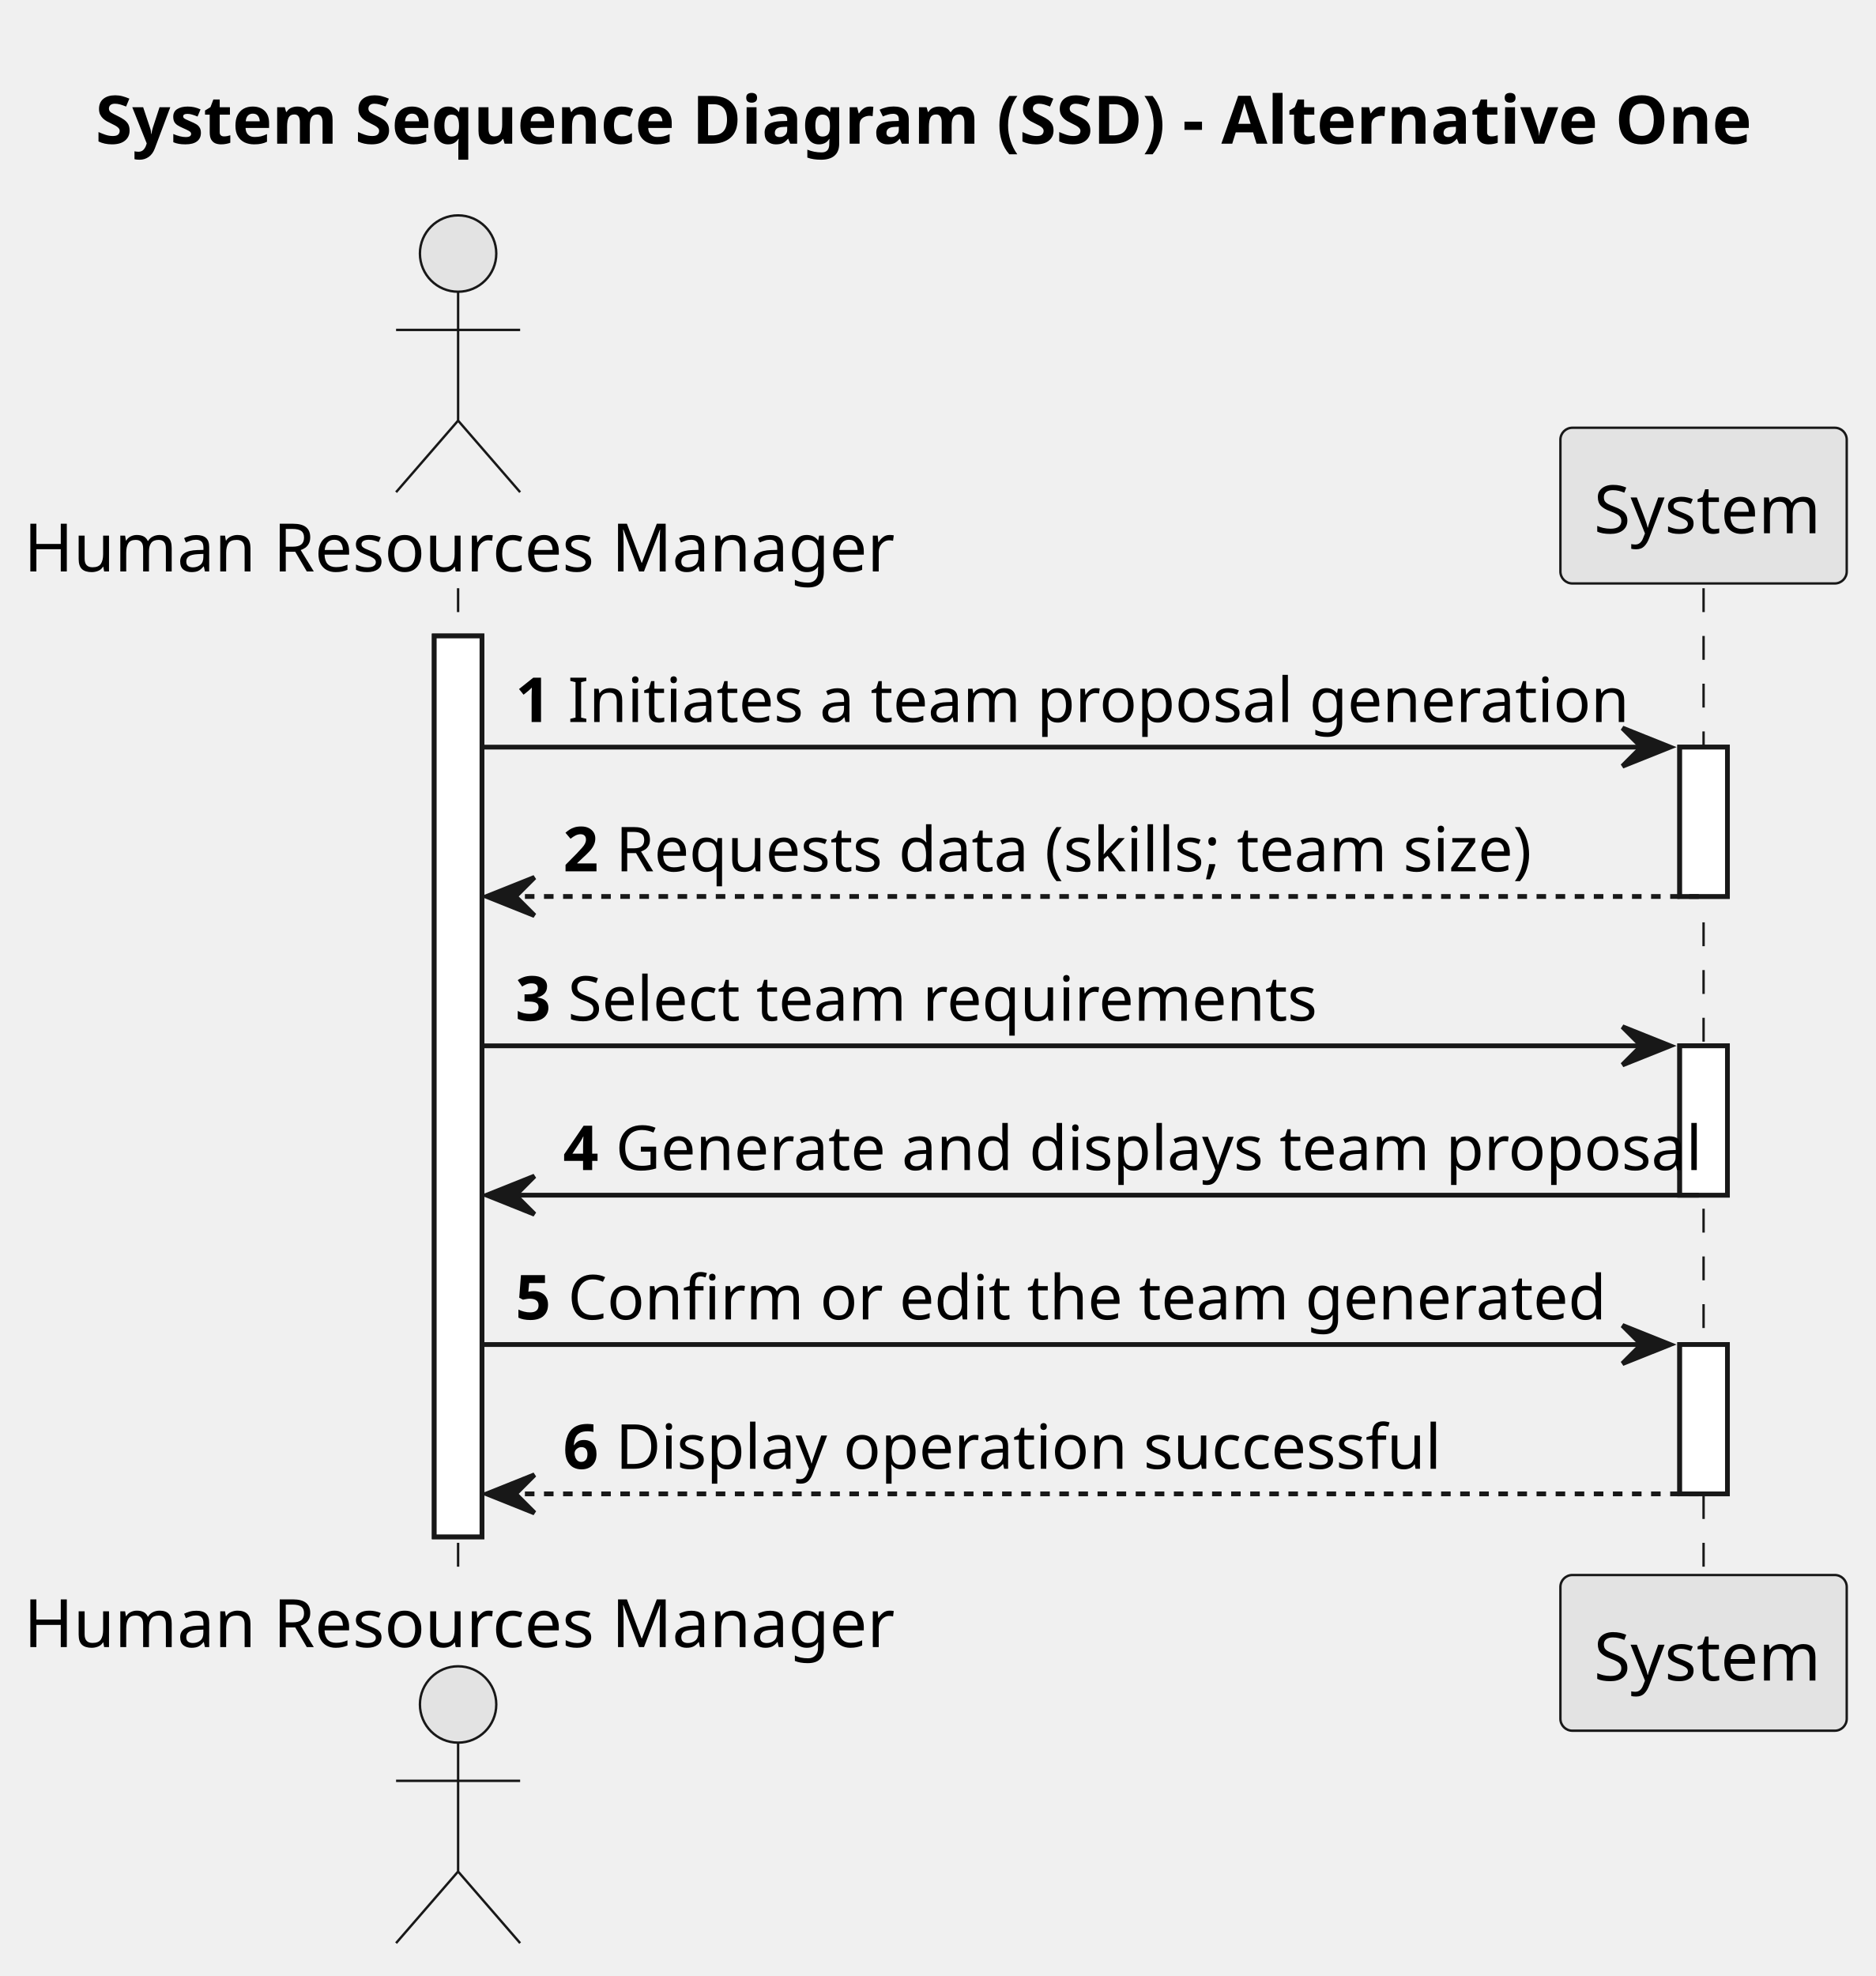
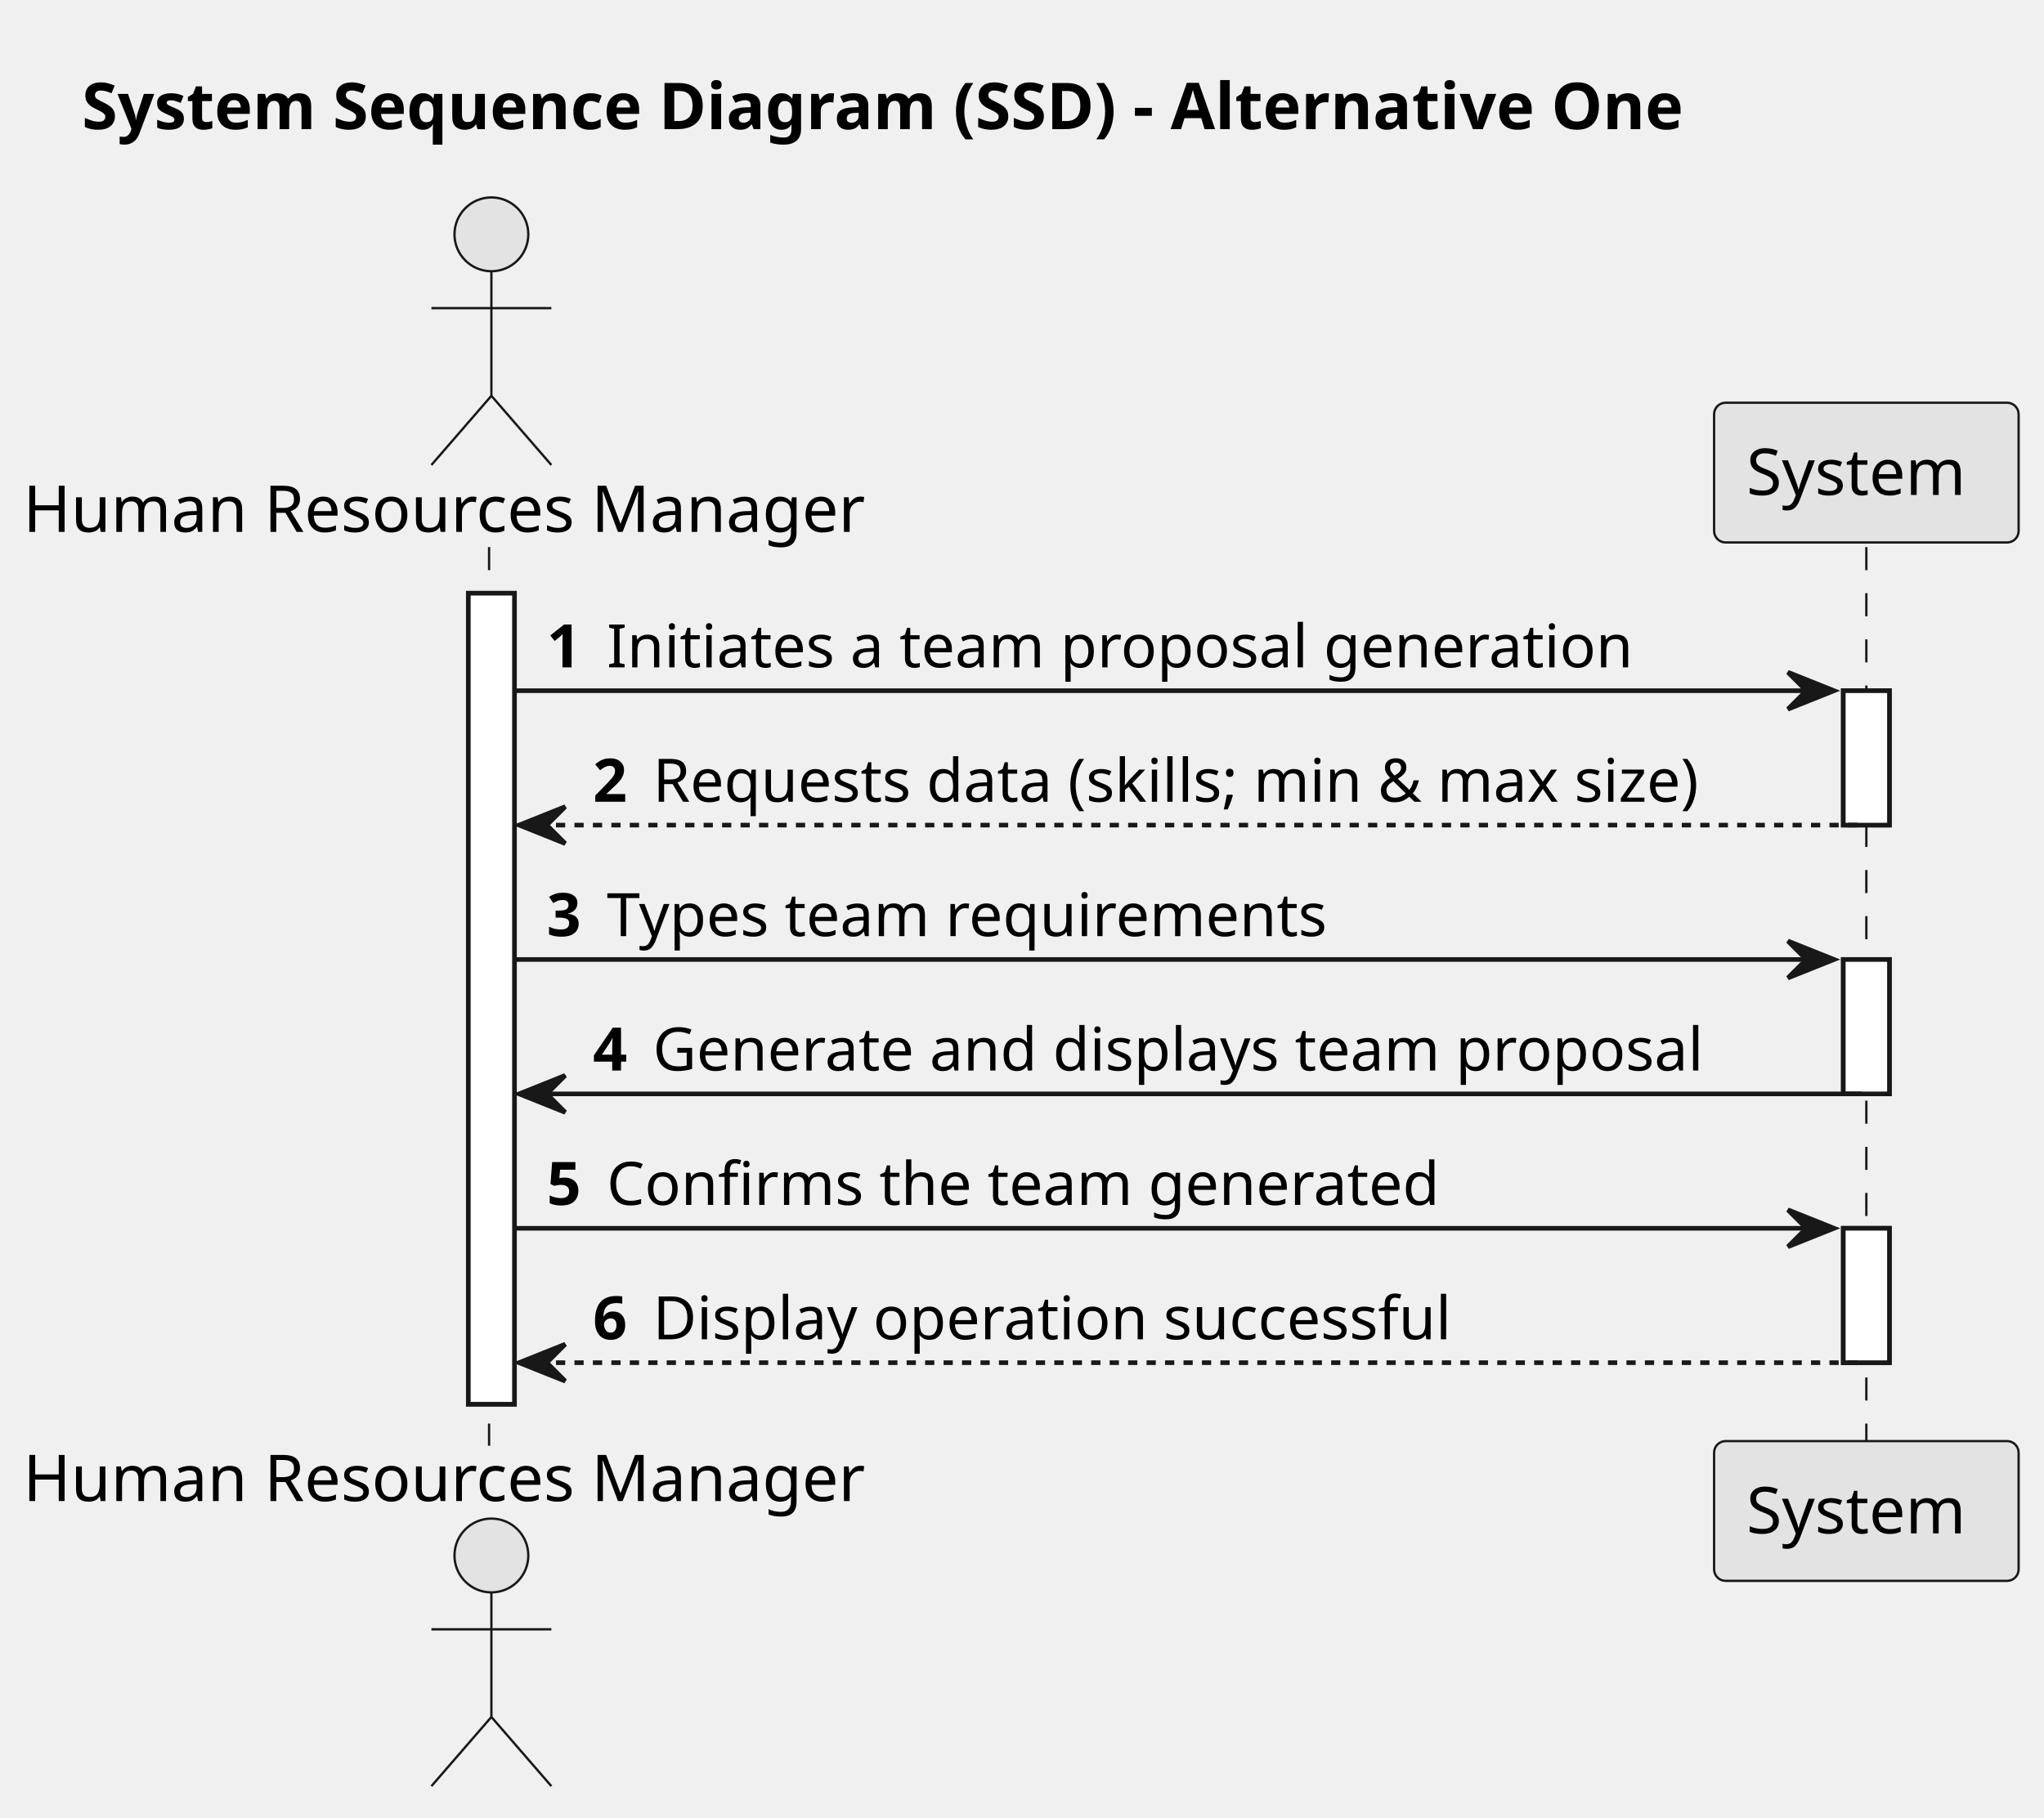
- <svg xmlns="http://www.w3.org/2000/svg" contentStyleType="text/css" height="414px" preserveAspectRatio="none" style="width:393px;height:414px;background:#FFFFFF;" version="1.1" viewBox="0 0 393 414" width="393px" zoomAndPan="magnify">
+ <svg xmlns="http://www.w3.org/2000/svg" contentStyleType="text/css" height="394px" preserveAspectRatio="none" style="width:443px;height:394px;background:#FFFFFF;" version="1.1" viewBox="0 0 443 394" width="443px" zoomAndPan="magnify">
  <defs />
  <g>
-     <text fill="#000000" font-family="sans-serif" font-size="14" font-weight="bold" lengthAdjust="spacing" textLength="351" x="20" y="30.107">System Sequence Diagram (SSD) - Alternative One</text>
-     <rect fill="#FFFFFF" height="188.746" style="stroke:#181818;stroke-width:1.0;" width="10" x="91" y="133.242" />
-     <rect fill="#FFFFFF" height="31.291" style="stroke:#181818;stroke-width:1.0;" width="10" x="352" y="156.533" />
-     <rect fill="#FFFFFF" height="31.291" style="stroke:#181818;stroke-width:1.0;" width="10" x="352" y="219.115" />
-     <rect fill="#FFFFFF" height="31.291" style="stroke:#181818;stroke-width:1.0;" width="10" x="352" y="281.697" />
-     <line style="stroke:#181818;stroke-width:0.5;stroke-dasharray:5.0,5.0;" x1="96" x2="96" y1="123.242" y2="330.988" />
-     <line style="stroke:#181818;stroke-width:0.5;stroke-dasharray:5.0,5.0;" x1="357" x2="357" y1="123.242" y2="330.988" />
-     <text fill="#000000" font-family="sans-serif" font-size="14" lengthAdjust="spacing" textLength="176" x="5" y="119.728">Human Resources Manager</text>
-     <ellipse cx="96" cy="53.121" fill="#E3E3E3" rx="8" ry="8" style="stroke:#181818;stroke-width:0.5;" />
-     <path d="M96,61.121 L96,88.121 M83,69.121 L109,69.121 M96,88.121 L83,103.121 M96,88.121 L109,103.121 " fill="none" style="stroke:#181818;stroke-width:0.5;" />
-     <text fill="#000000" font-family="sans-serif" font-size="14" lengthAdjust="spacing" textLength="176" x="5" y="345.096">Human Resources Manager</text>
-     <ellipse cx="96" cy="357.109" fill="#E3E3E3" rx="8" ry="8" style="stroke:#181818;stroke-width:0.5;" />
-     <path d="M96,365.109 L96,392.109 M83,373.109 L109,373.109 M96,392.109 L83,407.109 M96,392.109 L109,407.109 " fill="none" style="stroke:#181818;stroke-width:0.5;" />
-     <rect fill="#E3E3E3" height="32.621" rx="2.5" ry="2.5" style="stroke:#181818;stroke-width:0.5;" width="60" x="327" y="89.621" />
-     <text fill="#000000" font-family="sans-serif" font-size="14" lengthAdjust="spacing" textLength="46" x="334" y="111.728">System</text>
-     <rect fill="#E3E3E3" height="32.621" rx="2.5" ry="2.5" style="stroke:#181818;stroke-width:0.5;" width="60" x="327" y="329.988" />
-     <text fill="#000000" font-family="sans-serif" font-size="14" lengthAdjust="spacing" textLength="46" x="334" y="352.096">System</text>
-     <rect fill="#FFFFFF" height="188.746" style="stroke:#181818;stroke-width:1.0;" width="10" x="91" y="133.242" />
-     <rect fill="#FFFFFF" height="31.291" style="stroke:#181818;stroke-width:1.0;" width="10" x="352" y="156.533" />
-     <rect fill="#FFFFFF" height="31.291" style="stroke:#181818;stroke-width:1.0;" width="10" x="352" y="219.115" />
-     <rect fill="#FFFFFF" height="31.291" style="stroke:#181818;stroke-width:1.0;" width="10" x="352" y="281.697" />
-     <polygon fill="#181818" points="340,152.533,350,156.533,340,160.533,344,156.533" style="stroke:#181818;stroke-width:1.0;" />
-     <line style="stroke:#181818;stroke-width:1.0;" x1="101" x2="346" y1="156.533" y2="156.533" />
-     <text fill="#000000" font-family="sans-serif" font-size="13" font-weight="bold" lengthAdjust="spacing" textLength="7" x="108" y="151.27">1</text>
-     <text fill="#000000" font-family="sans-serif" font-size="13" lengthAdjust="spacing" textLength="206" x="119" y="151.27">Initiates a team proposal generation</text>
-     <polygon fill="#181818" points="112,183.824,102,187.824,112,191.824,108,187.824" style="stroke:#181818;stroke-width:1.0;" />
-     <line style="stroke:#181818;stroke-width:1.0;stroke-dasharray:2.0,2.0;" x1="106" x2="356" y1="187.824" y2="187.824" />
-     <text fill="#000000" font-family="sans-serif" font-size="13" font-weight="bold" lengthAdjust="spacing" textLength="7" x="118" y="182.561">2</text>
-     <text fill="#000000" font-family="sans-serif" font-size="13" lengthAdjust="spacing" textLength="191" x="129" y="182.561">Requests data (skills; team size)</text>
-     <polygon fill="#181818" points="340,215.115,350,219.115,340,223.115,344,219.115" style="stroke:#181818;stroke-width:1.0;" />
-     <line style="stroke:#181818;stroke-width:1.0;" x1="101" x2="346" y1="219.115" y2="219.115" />
-     <text fill="#000000" font-family="sans-serif" font-size="13" font-weight="bold" lengthAdjust="spacing" textLength="7" x="108" y="213.852">3</text>
-     <text fill="#000000" font-family="sans-serif" font-size="13" lengthAdjust="spacing" textLength="149" x="119" y="213.852">Select team requirements</text>
-     <polygon fill="#181818" points="112,246.406,102,250.406,112,254.406,108,250.406" style="stroke:#181818;stroke-width:1.0;" />
-     <line style="stroke:#181818;stroke-width:1.0;" x1="106" x2="356" y1="250.406" y2="250.406" />
-     <text fill="#000000" font-family="sans-serif" font-size="13" font-weight="bold" lengthAdjust="spacing" textLength="7" x="118" y="245.144">4</text>
-     <text fill="#000000" font-family="sans-serif" font-size="13" lengthAdjust="spacing" textLength="216" x="129" y="245.144">Generate and displays team proposal</text>
-     <polygon fill="#181818" points="340,277.697,350,281.697,340,285.697,344,281.697" style="stroke:#181818;stroke-width:1.0;" />
-     <line style="stroke:#181818;stroke-width:1.0;" x1="101" x2="346" y1="281.697" y2="281.697" />
-     <text fill="#000000" font-family="sans-serif" font-size="13" font-weight="bold" lengthAdjust="spacing" textLength="7" x="108" y="276.435">5</text>
-     <text fill="#000000" font-family="sans-serif" font-size="13" lengthAdjust="spacing" textLength="200" x="119" y="276.435">Confirm or edit the team generated</text>
-     <polygon fill="#181818" points="112,308.988,102,312.988,112,316.988,108,312.988" style="stroke:#181818;stroke-width:1.0;" />
-     <line style="stroke:#181818;stroke-width:1.0;stroke-dasharray:2.0,2.0;" x1="106" x2="356" y1="312.988" y2="312.988" />
-     <text fill="#000000" font-family="sans-serif" font-size="13" font-weight="bold" lengthAdjust="spacing" textLength="7" x="118" y="307.726">6</text>
-     <text fill="#000000" font-family="sans-serif" font-size="13" lengthAdjust="spacing" textLength="166" x="129" y="307.726">Display operation successful</text>
+     <text fill="#000000" font-family="sans-serif" font-size="14" font-weight="bold" lengthAdjust="spacing" textLength="406" x="17.75" y="27.995">System Sequence Diagram (SSD) - Alternative One</text>
+     <rect fill="#FFFFFF" height="175.797" style="stroke:#181818;stroke-width:1.0;" width="10" x="101.5" y="128.594" />
+     <rect fill="#FFFFFF" height="29.133" style="stroke:#181818;stroke-width:1.0;" width="10" x="399.5" y="149.727" />
+     <rect fill="#FFFFFF" height="29.133" style="stroke:#181818;stroke-width:1.0;" width="10" x="399.5" y="207.992" />
+     <rect fill="#FFFFFF" height="29.133" style="stroke:#181818;stroke-width:1.0;" width="10" x="399.5" y="266.258" />
+     <line style="stroke:#181818;stroke-width:0.5;stroke-dasharray:5.0,5.0;" x1="106" x2="106" y1="118.594" y2="313.391" />
+     <line style="stroke:#181818;stroke-width:0.5;stroke-dasharray:5.0,5.0;" x1="404.5" x2="404.5" y1="118.594" y2="313.391" />
+     <text fill="#000000" font-family="sans-serif" font-size="14" lengthAdjust="spacing" textLength="197" x="5" y="115.292">Human Resources Manager</text>
+     <ellipse cx="106.5" cy="50.797" fill="#E3E3E3" rx="8" ry="8" style="stroke:#181818;stroke-width:0.5;" />
+     <path d="M106.5,58.797 L106.5,85.797 M93.5,66.797 L119.5,66.797 M106.5,85.797 L93.5,100.797 M106.5,85.797 L119.5,100.797 " fill="none" style="stroke:#181818;stroke-width:0.5;" />
+     <text fill="#000000" font-family="sans-serif" font-size="14" lengthAdjust="spacing" textLength="197" x="5" y="325.386">Human Resources Manager</text>
+     <ellipse cx="106.5" cy="337.188" fill="#E3E3E3" rx="8" ry="8" style="stroke:#181818;stroke-width:0.5;" />
+     <path d="M106.5,345.188 L106.5,372.188 M93.5,353.188 L119.5,353.188 M106.5,372.188 L93.5,387.188 M106.5,372.188 L119.5,387.188 " fill="none" style="stroke:#181818;stroke-width:0.5;" />
+     <rect fill="#E3E3E3" height="30.297" rx="2.5" ry="2.5" style="stroke:#181818;stroke-width:0.5;" width="66" x="371.5" y="87.297" />
+     <text fill="#000000" font-family="sans-serif" font-size="14" lengthAdjust="spacing" textLength="52" x="378.5" y="107.292">System</text>
+     <rect fill="#E3E3E3" height="30.297" rx="2.5" ry="2.5" style="stroke:#181818;stroke-width:0.5;" width="66" x="371.5" y="312.391" />
+     <text fill="#000000" font-family="sans-serif" font-size="14" lengthAdjust="spacing" textLength="52" x="378.5" y="332.386">System</text>
+     <rect fill="#FFFFFF" height="175.797" style="stroke:#181818;stroke-width:1.0;" width="10" x="101.5" y="128.594" />
+     <rect fill="#FFFFFF" height="29.133" style="stroke:#181818;stroke-width:1.0;" width="10" x="399.5" y="149.727" />
+     <rect fill="#FFFFFF" height="29.133" style="stroke:#181818;stroke-width:1.0;" width="10" x="399.5" y="207.992" />
+     <rect fill="#FFFFFF" height="29.133" style="stroke:#181818;stroke-width:1.0;" width="10" x="399.5" y="266.258" />
+     <polygon fill="#181818" points="387.5,145.727,397.5,149.727,387.5,153.727,391.5,149.727" style="stroke:#181818;stroke-width:1.0;" />
+     <line style="stroke:#181818;stroke-width:1.0;" x1="111.5" x2="393.5" y1="149.727" y2="149.727" />
+     <text fill="#000000" font-family="sans-serif" font-size="13" font-weight="bold" lengthAdjust="spacing" textLength="9" x="118.5" y="144.661">1</text>
+     <text fill="#000000" font-family="sans-serif" font-size="13" lengthAdjust="spacing" textLength="237" x="131.5" y="144.661">Initiates a team proposal generation</text>
+     <polygon fill="#181818" points="122.5,174.859,112.5,178.859,122.5,182.859,118.5,178.859" style="stroke:#181818;stroke-width:1.0;" />
+     <line style="stroke:#181818;stroke-width:1.0;stroke-dasharray:2.0,2.0;" x1="116.5" x2="403.5" y1="178.859" y2="178.859" />
+     <text fill="#000000" font-family="sans-serif" font-size="13" font-weight="bold" lengthAdjust="spacing" textLength="9" x="128.5" y="173.793">2</text>
+     <text fill="#000000" font-family="sans-serif" font-size="13" lengthAdjust="spacing" textLength="251" x="141.5" y="173.793">Requests data (skills; min &amp; max size)</text>
+     <polygon fill="#181818" points="387.5,203.992,397.5,207.992,387.5,211.992,391.5,207.992" style="stroke:#181818;stroke-width:1.0;" />
+     <line style="stroke:#181818;stroke-width:1.0;" x1="111.5" x2="393.5" y1="207.992" y2="207.992" />
+     <text fill="#000000" font-family="sans-serif" font-size="13" font-weight="bold" lengthAdjust="spacing" textLength="9" x="118.5" y="202.926">3</text>
+     <text fill="#000000" font-family="sans-serif" font-size="13" lengthAdjust="spacing" textLength="168" x="131.5" y="202.926">Types team requirements</text>
+     <polygon fill="#181818" points="122.5,233.125,112.5,237.125,122.5,241.125,118.5,237.125" style="stroke:#181818;stroke-width:1.0;" />
+     <line style="stroke:#181818;stroke-width:1.0;" x1="116.5" x2="403.5" y1="237.125" y2="237.125" />
+     <text fill="#000000" font-family="sans-serif" font-size="13" font-weight="bold" lengthAdjust="spacing" textLength="9" x="128.5" y="232.059">4</text>
+     <text fill="#000000" font-family="sans-serif" font-size="13" lengthAdjust="spacing" textLength="244" x="141.5" y="232.059">Generate and displays team proposal</text>
+     <polygon fill="#181818" points="387.5,262.258,397.5,266.258,387.5,270.258,391.5,266.258" style="stroke:#181818;stroke-width:1.0;" />
+     <line style="stroke:#181818;stroke-width:1.0;" x1="111.5" x2="393.5" y1="266.258" y2="266.258" />
+     <text fill="#000000" font-family="sans-serif" font-size="13" font-weight="bold" lengthAdjust="spacing" textLength="9" x="118.5" y="261.192">5</text>
+     <text fill="#000000" font-family="sans-serif" font-size="13" lengthAdjust="spacing" textLength="192" x="131.5" y="261.192">Confirms the team generated</text>
+     <polygon fill="#181818" points="122.5,291.391,112.5,295.391,122.5,299.391,118.5,295.391" style="stroke:#181818;stroke-width:1.0;" />
+     <line style="stroke:#181818;stroke-width:1.0;stroke-dasharray:2.0,2.0;" x1="116.5" x2="403.5" y1="295.391" y2="295.391" />
+     <text fill="#000000" font-family="sans-serif" font-size="13" font-weight="bold" lengthAdjust="spacing" textLength="9" x="128.5" y="290.325">6</text>
+     <text fill="#000000" font-family="sans-serif" font-size="13" lengthAdjust="spacing" textLength="187" x="141.5" y="290.325">Display operation successful</text>
  </g>
</svg>
